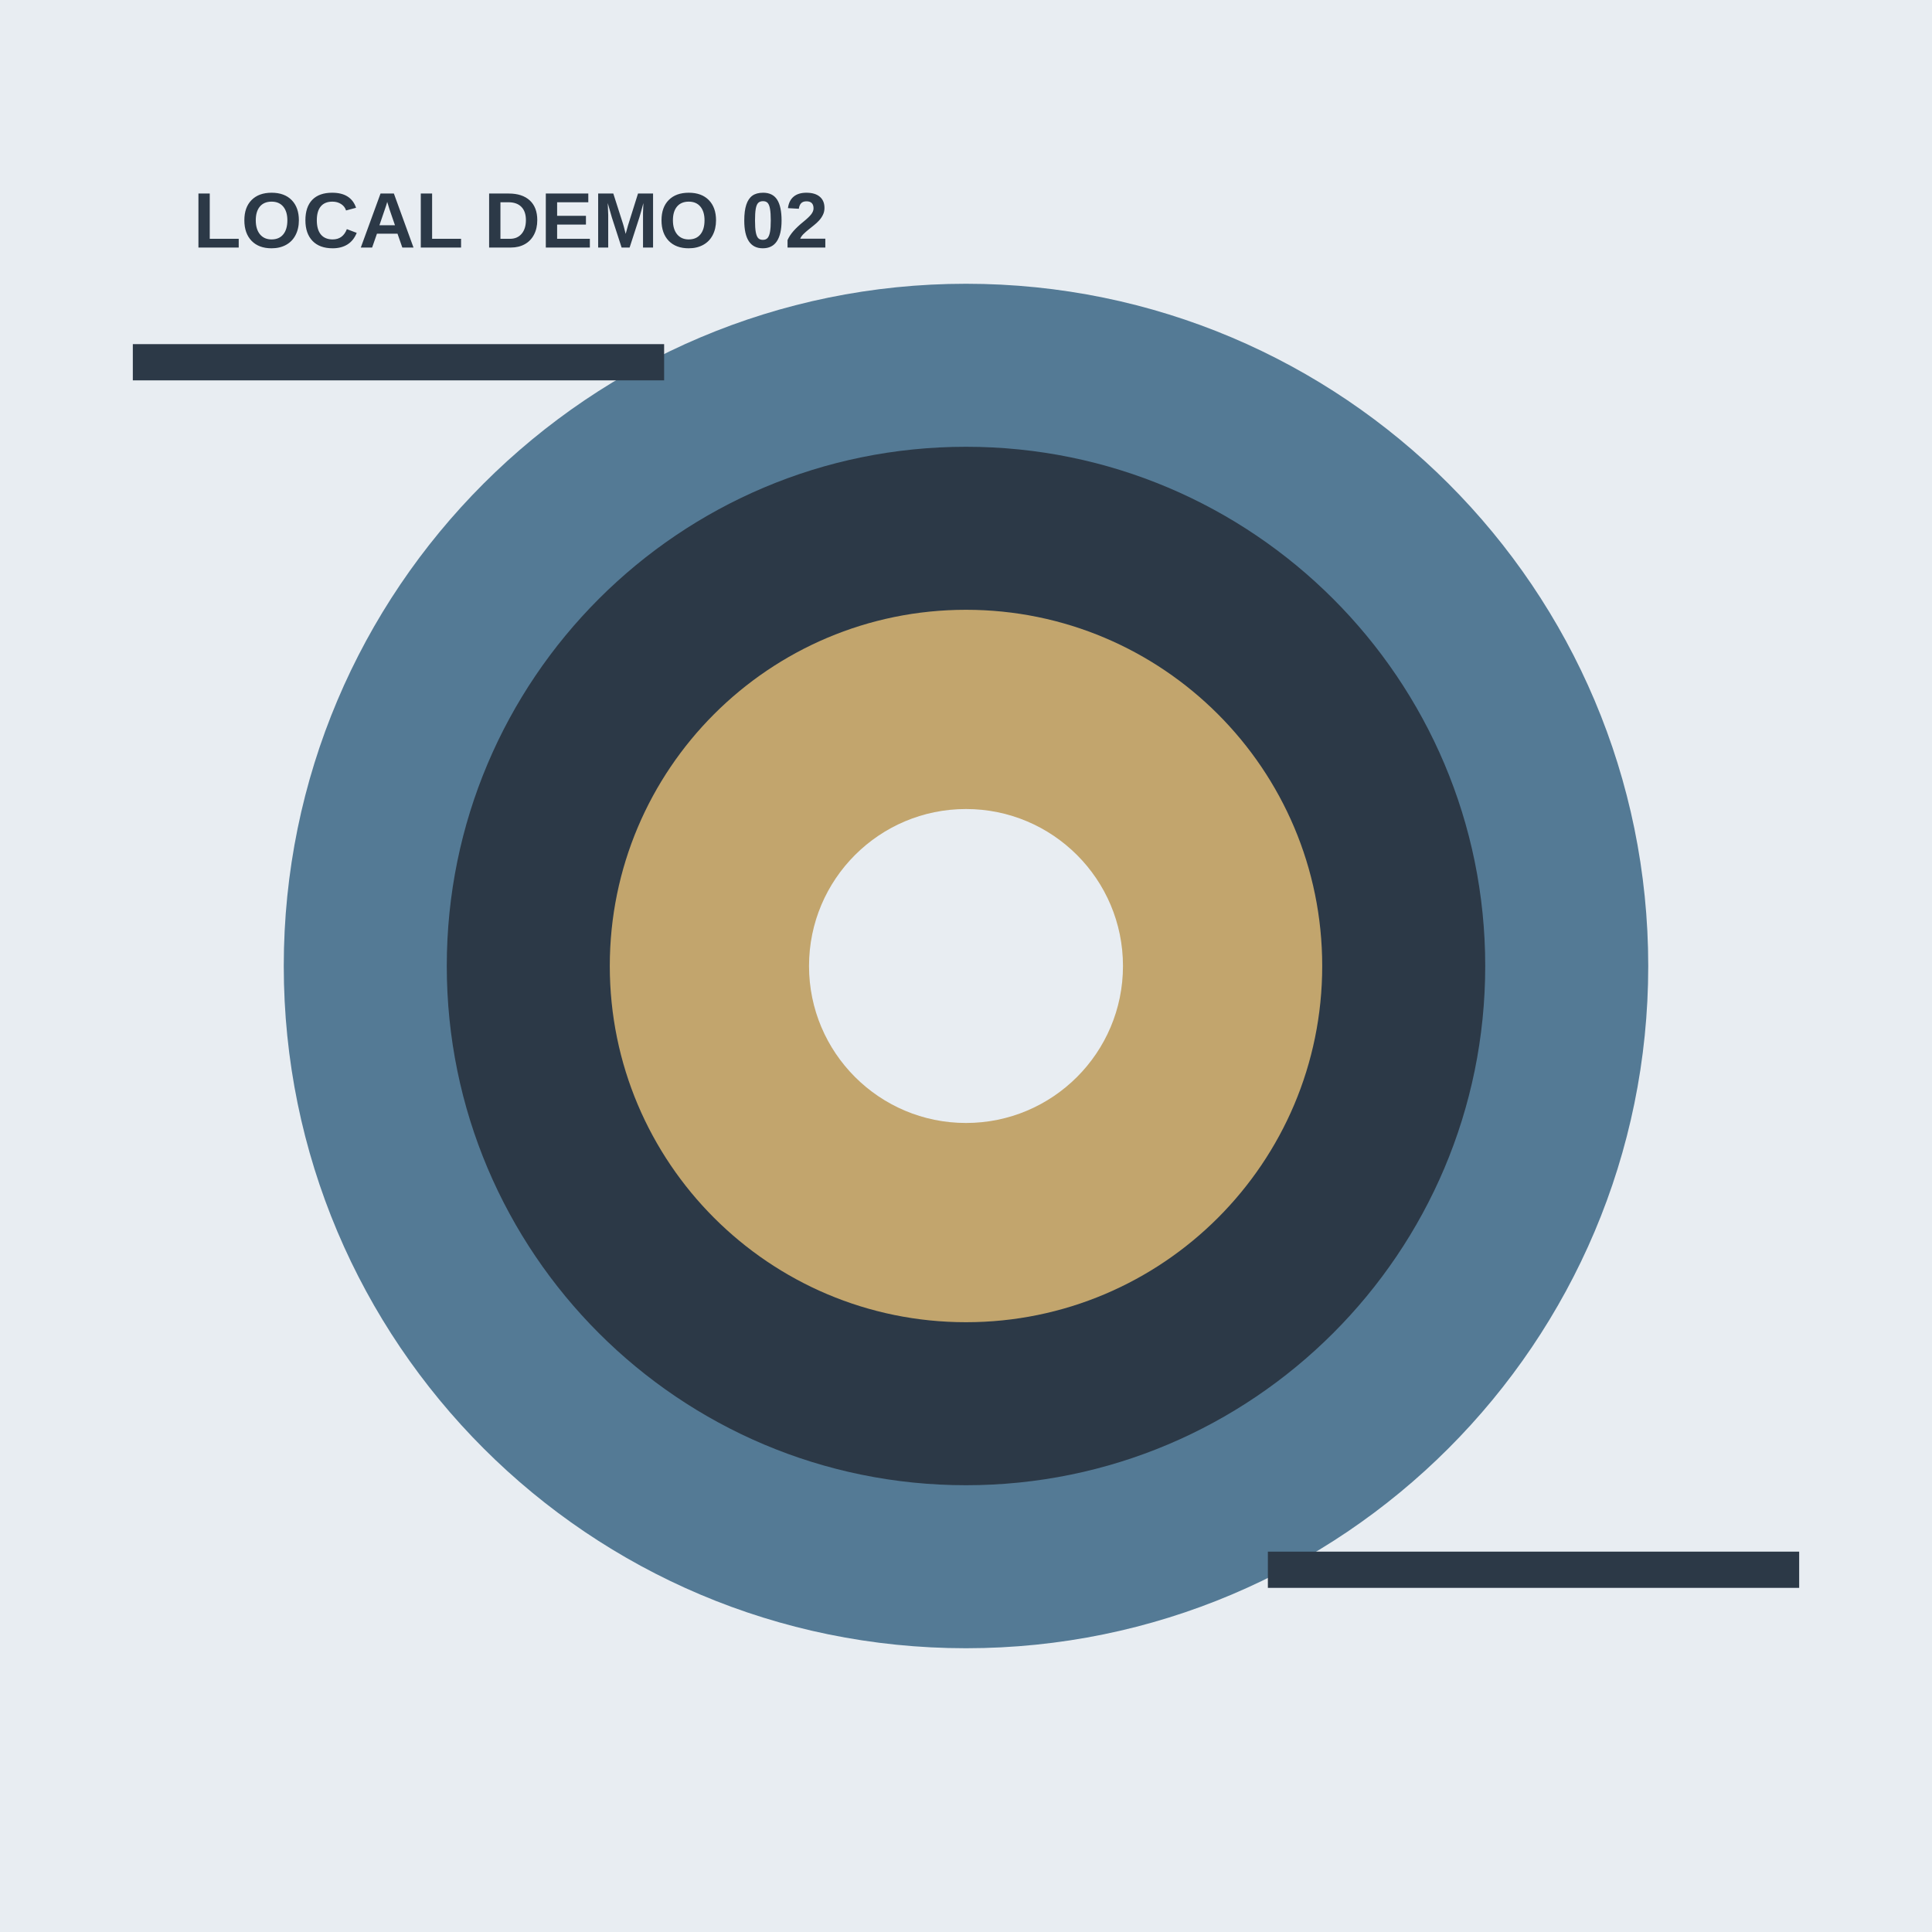
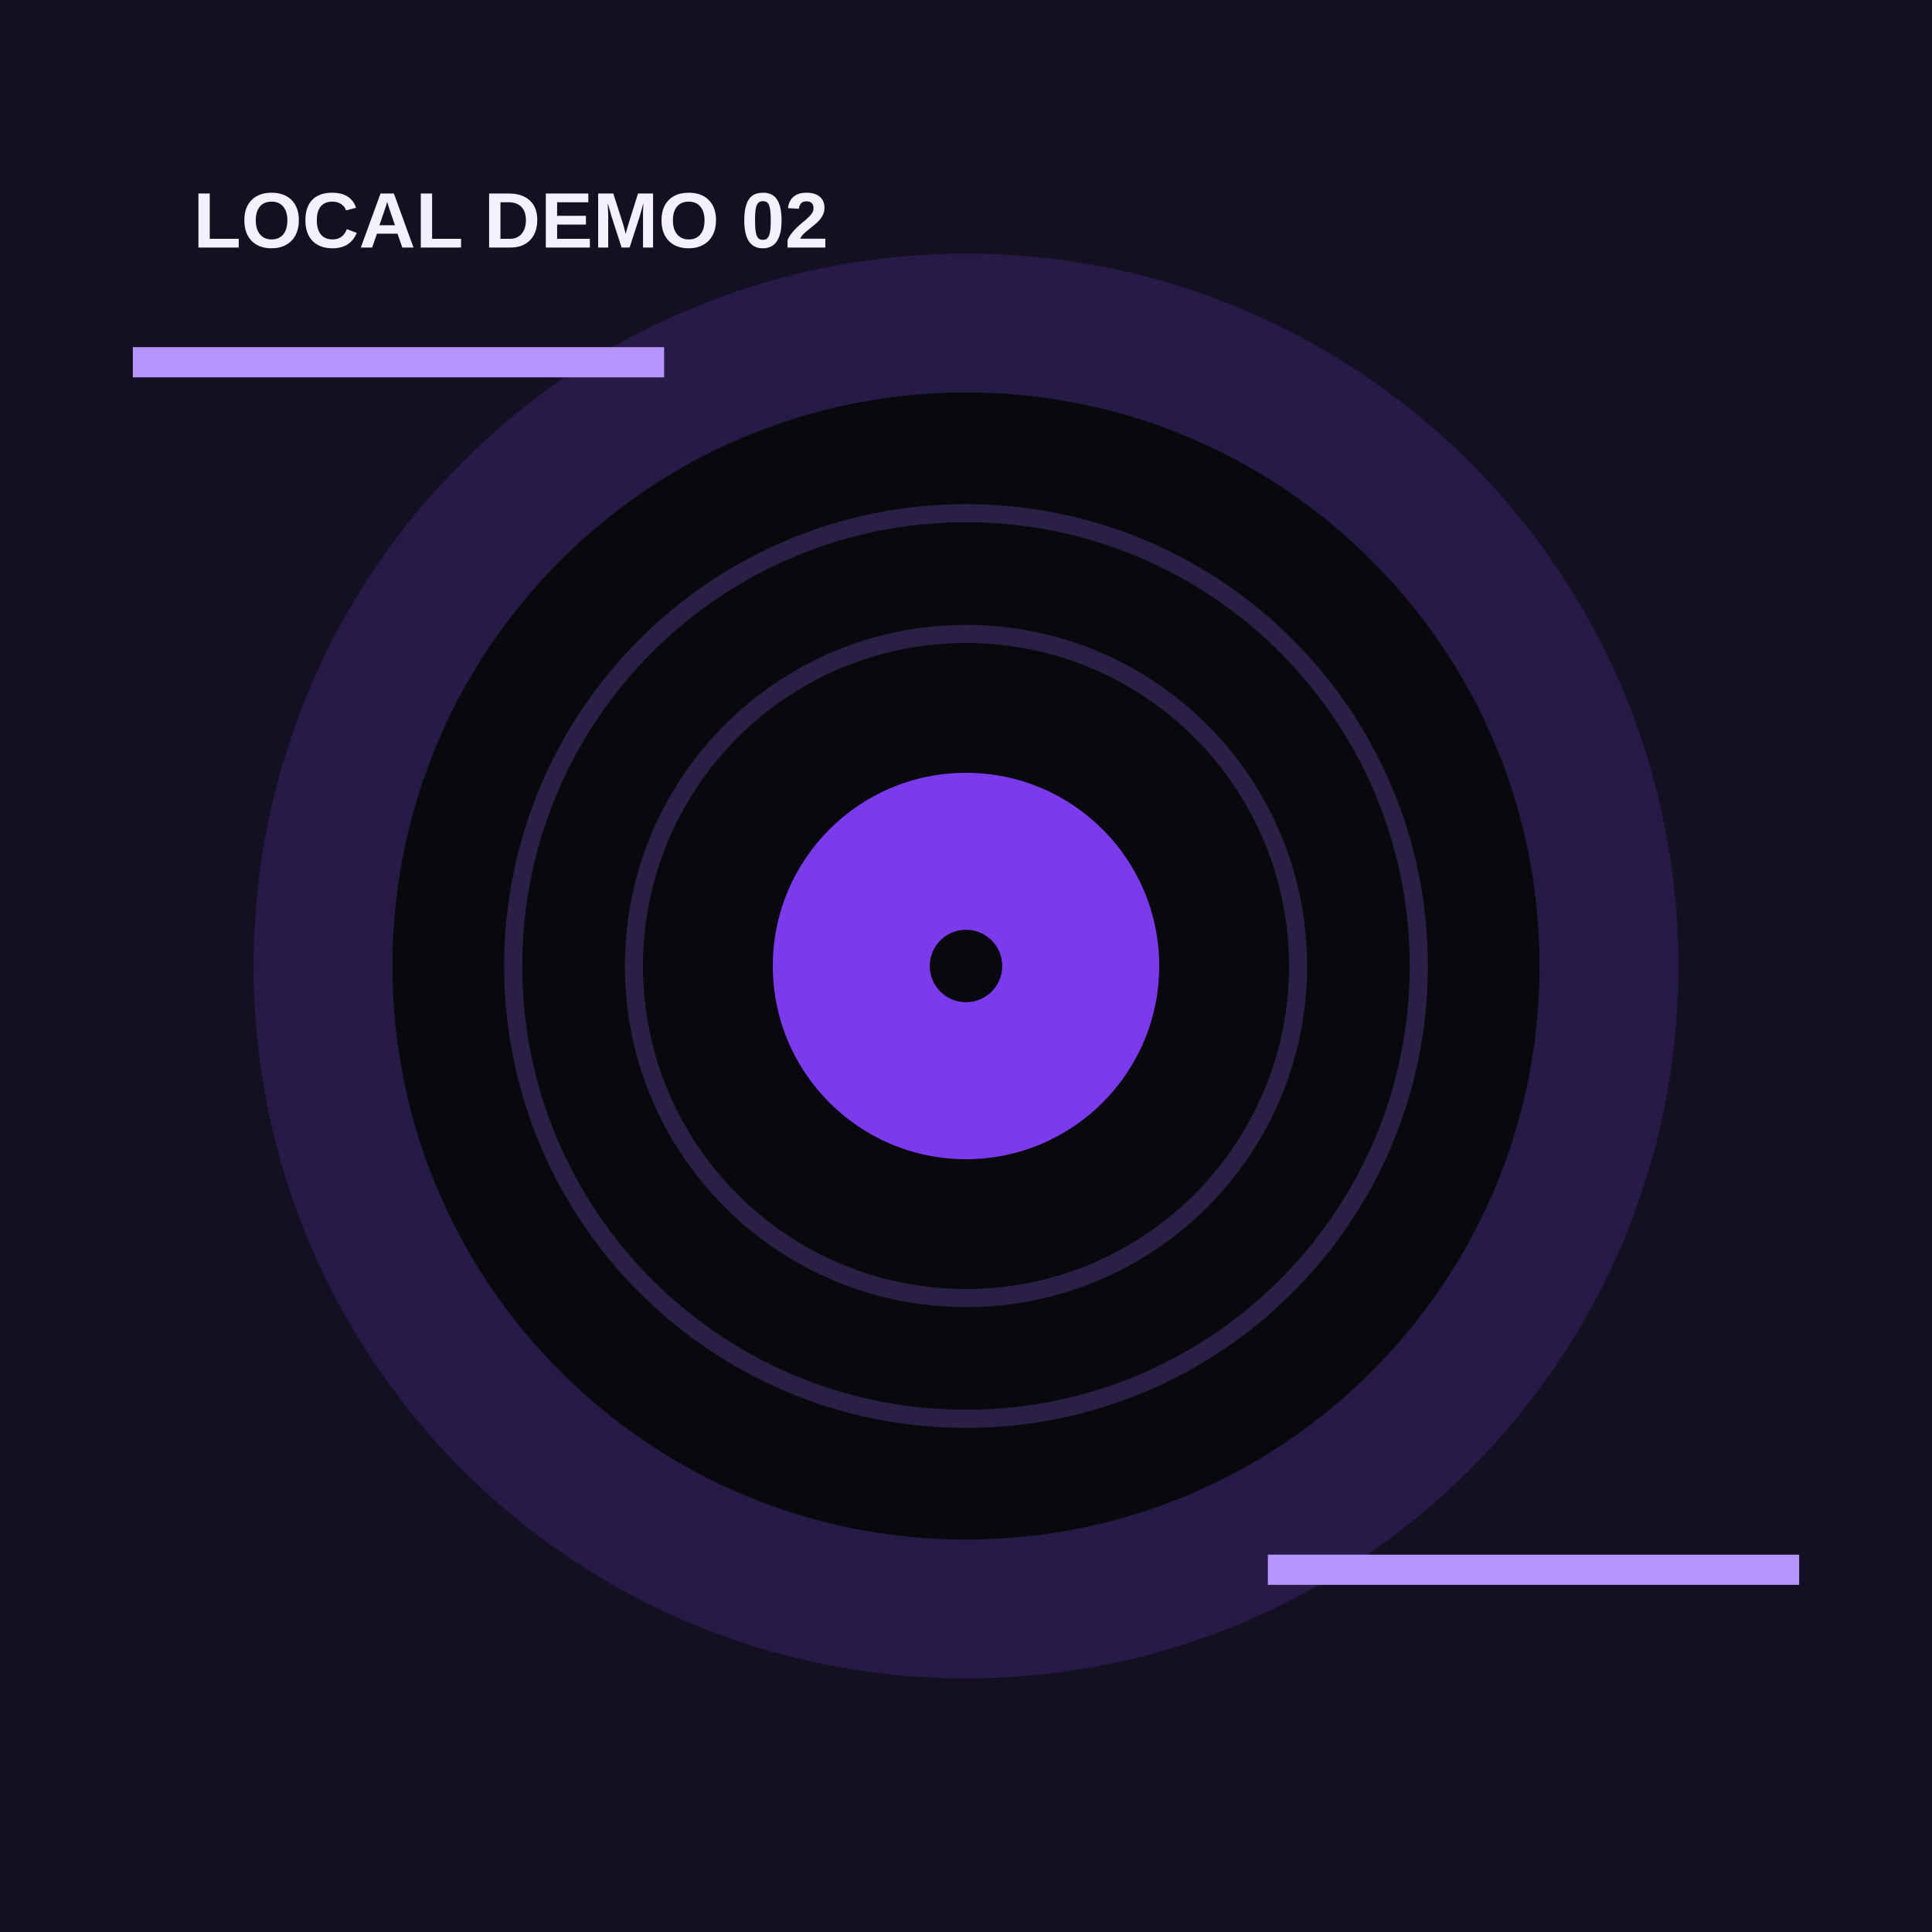
<svg xmlns="http://www.w3.org/2000/svg" width="640" height="640" viewBox="0 0 640 640">
-   <rect width="640" height="640" fill="#E8EDF2" />
-   <circle cx="320" cy="320" r="226" fill="#547A95" />
-   <circle cx="320" cy="320" r="172" fill="#2C3947" />
-   <circle cx="320" cy="320" r="118" fill="#C2A56D" />
-   <circle cx="320" cy="320" r="52" fill="#E8EDF2" />
-   <path d="M44 120h176M420 520h176" stroke="#2C3947" stroke-width="12" />
-   <text x="64" y="82" fill="#2C3947" font-family="Arial,sans-serif" font-size="26" font-weight="700">LOCAL DEMO 02</text>
+   <rect width="640" height="640" fill="#140F21" />
+   <circle cx="320" cy="320" r="236" fill="#261A47" />
+   <circle cx="320" cy="320" r="190" fill="#09080D" />
+   <circle cx="320" cy="320" r="150" fill="none" stroke="#2A1F45" stroke-width="6" />
+   <circle cx="320" cy="320" r="110" fill="none" stroke="#2A1F45" stroke-width="6" />
+   <circle cx="320" cy="320" r="64" fill="#7C3AED" />
+   <circle cx="320" cy="320" r="12" fill="#09080D" />
+   <path d="M44 120h176M420 520h176" stroke="#B596FF" stroke-width="10" />
+   <text x="64" y="82" fill="#F4F0FF" font-family="Arial,sans-serif" font-size="26" font-weight="700">LOCAL DEMO 02</text>
</svg>
